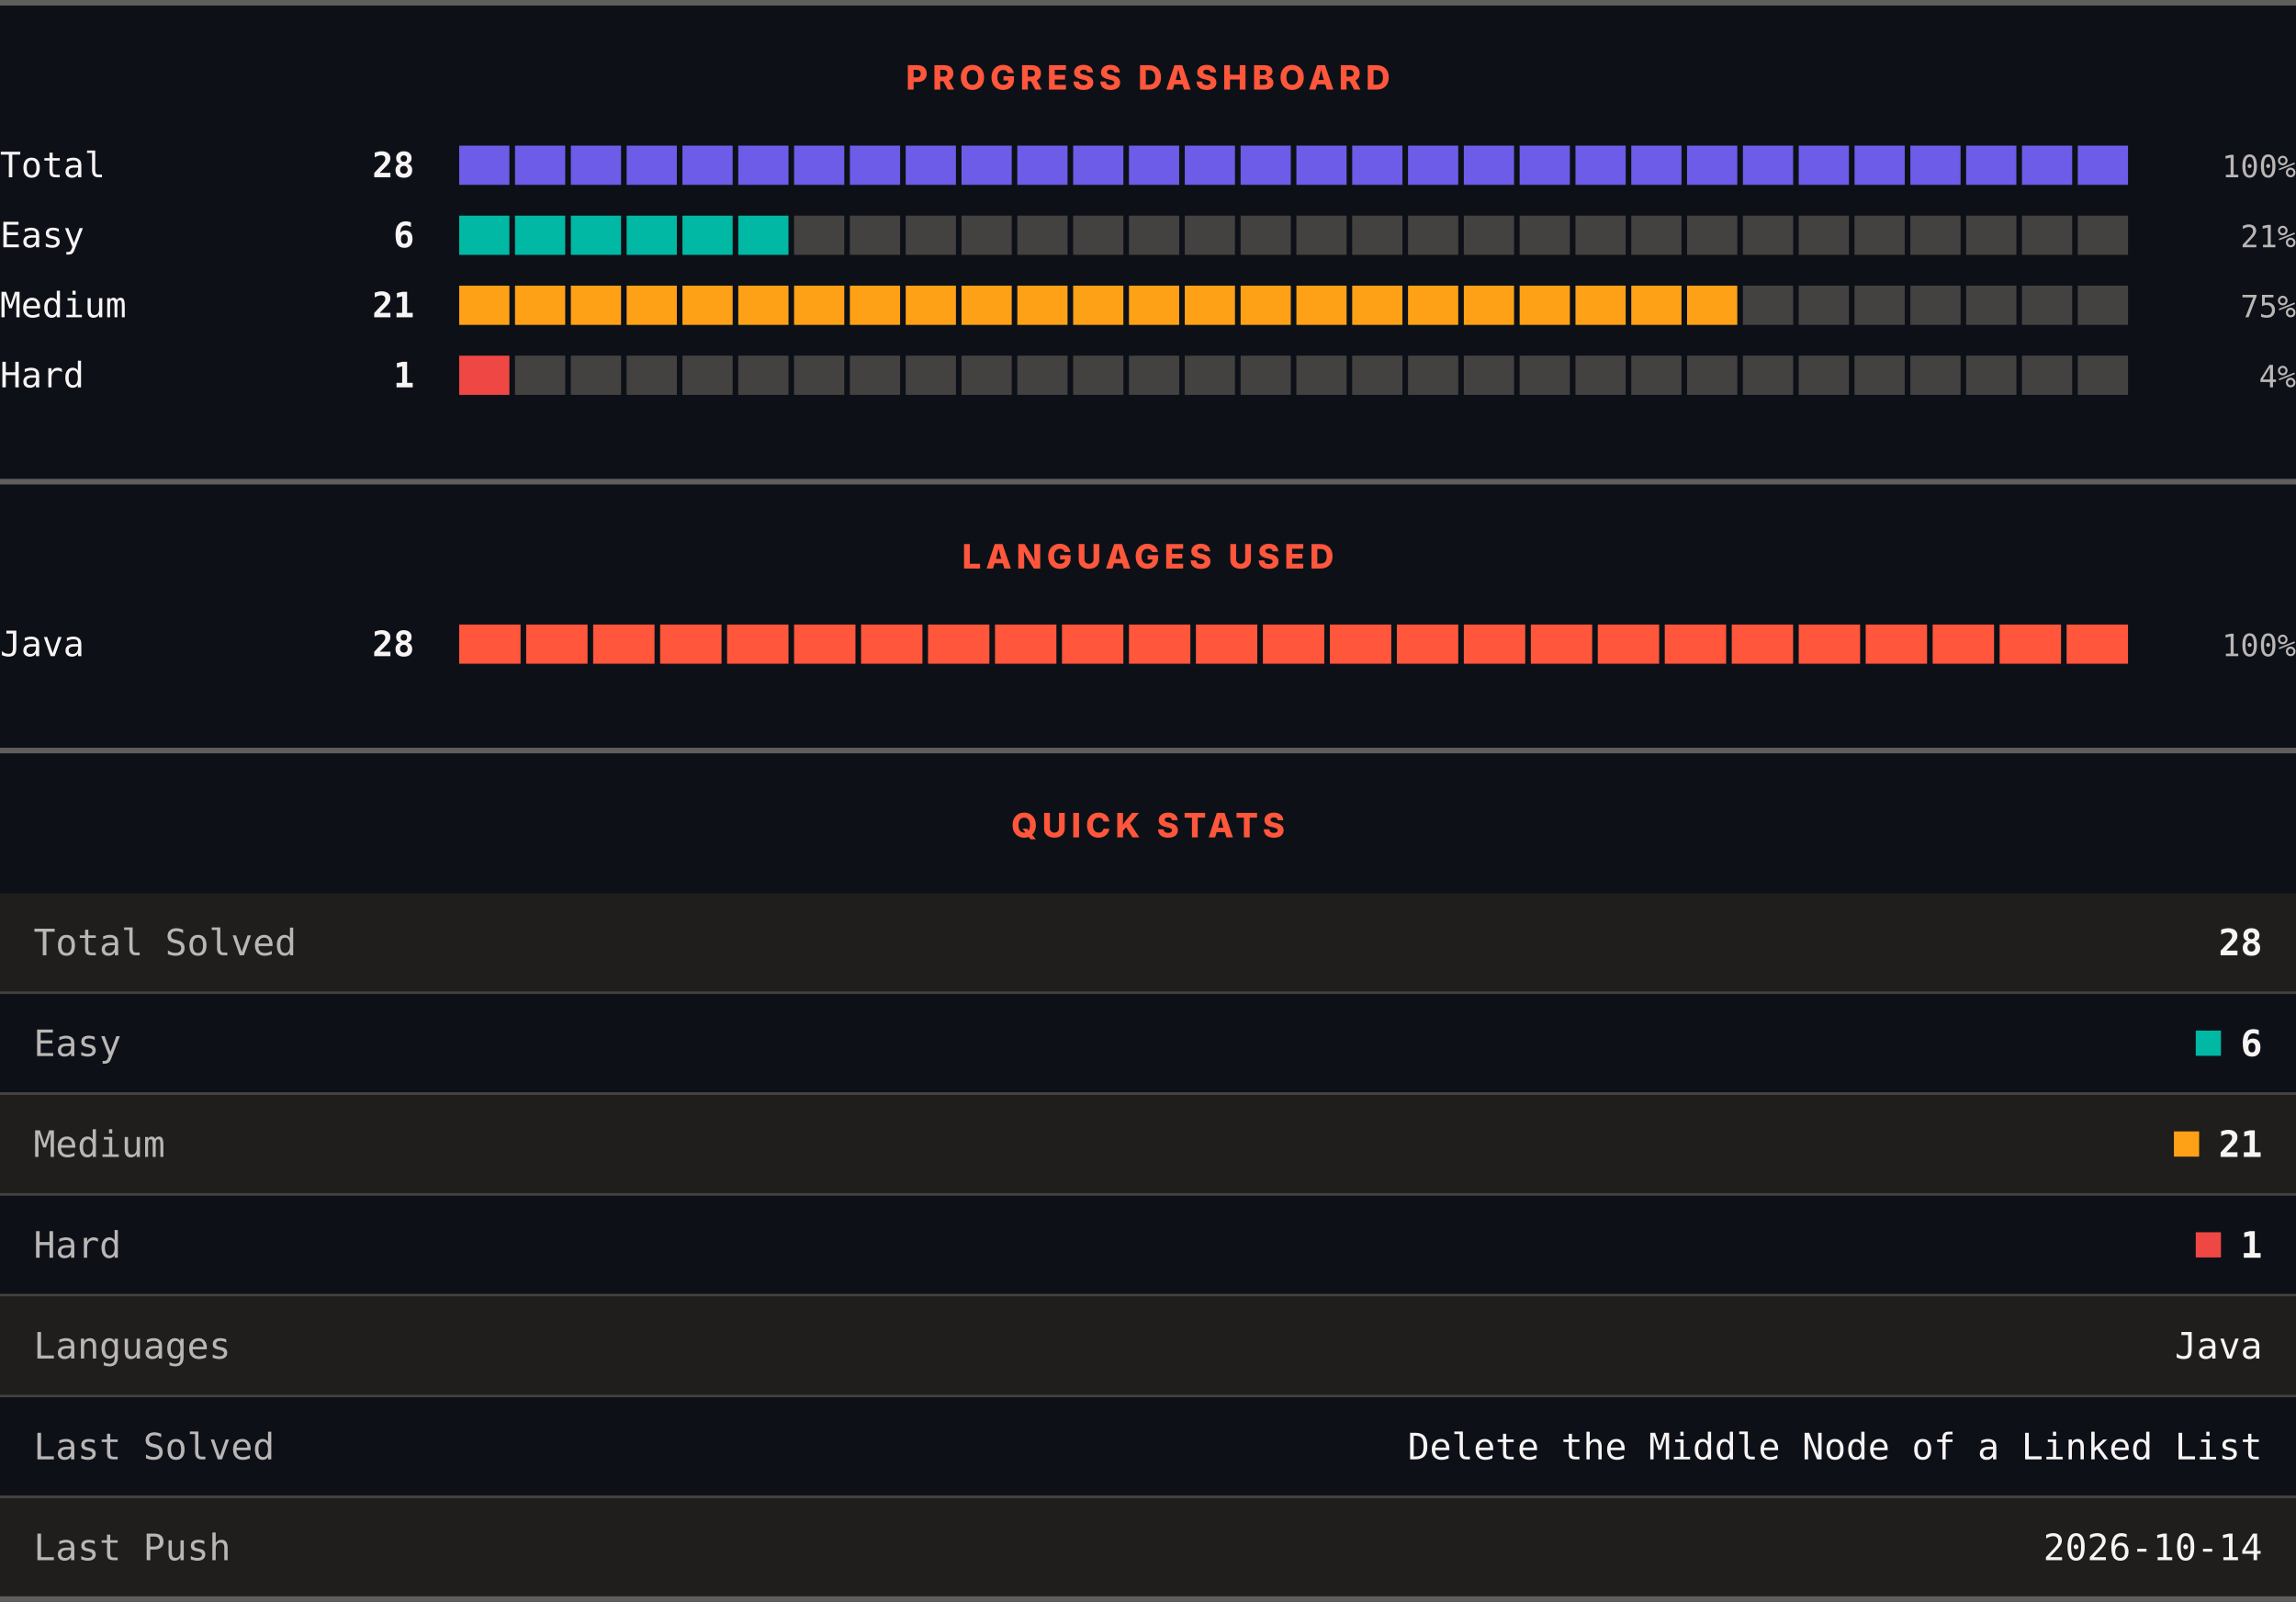
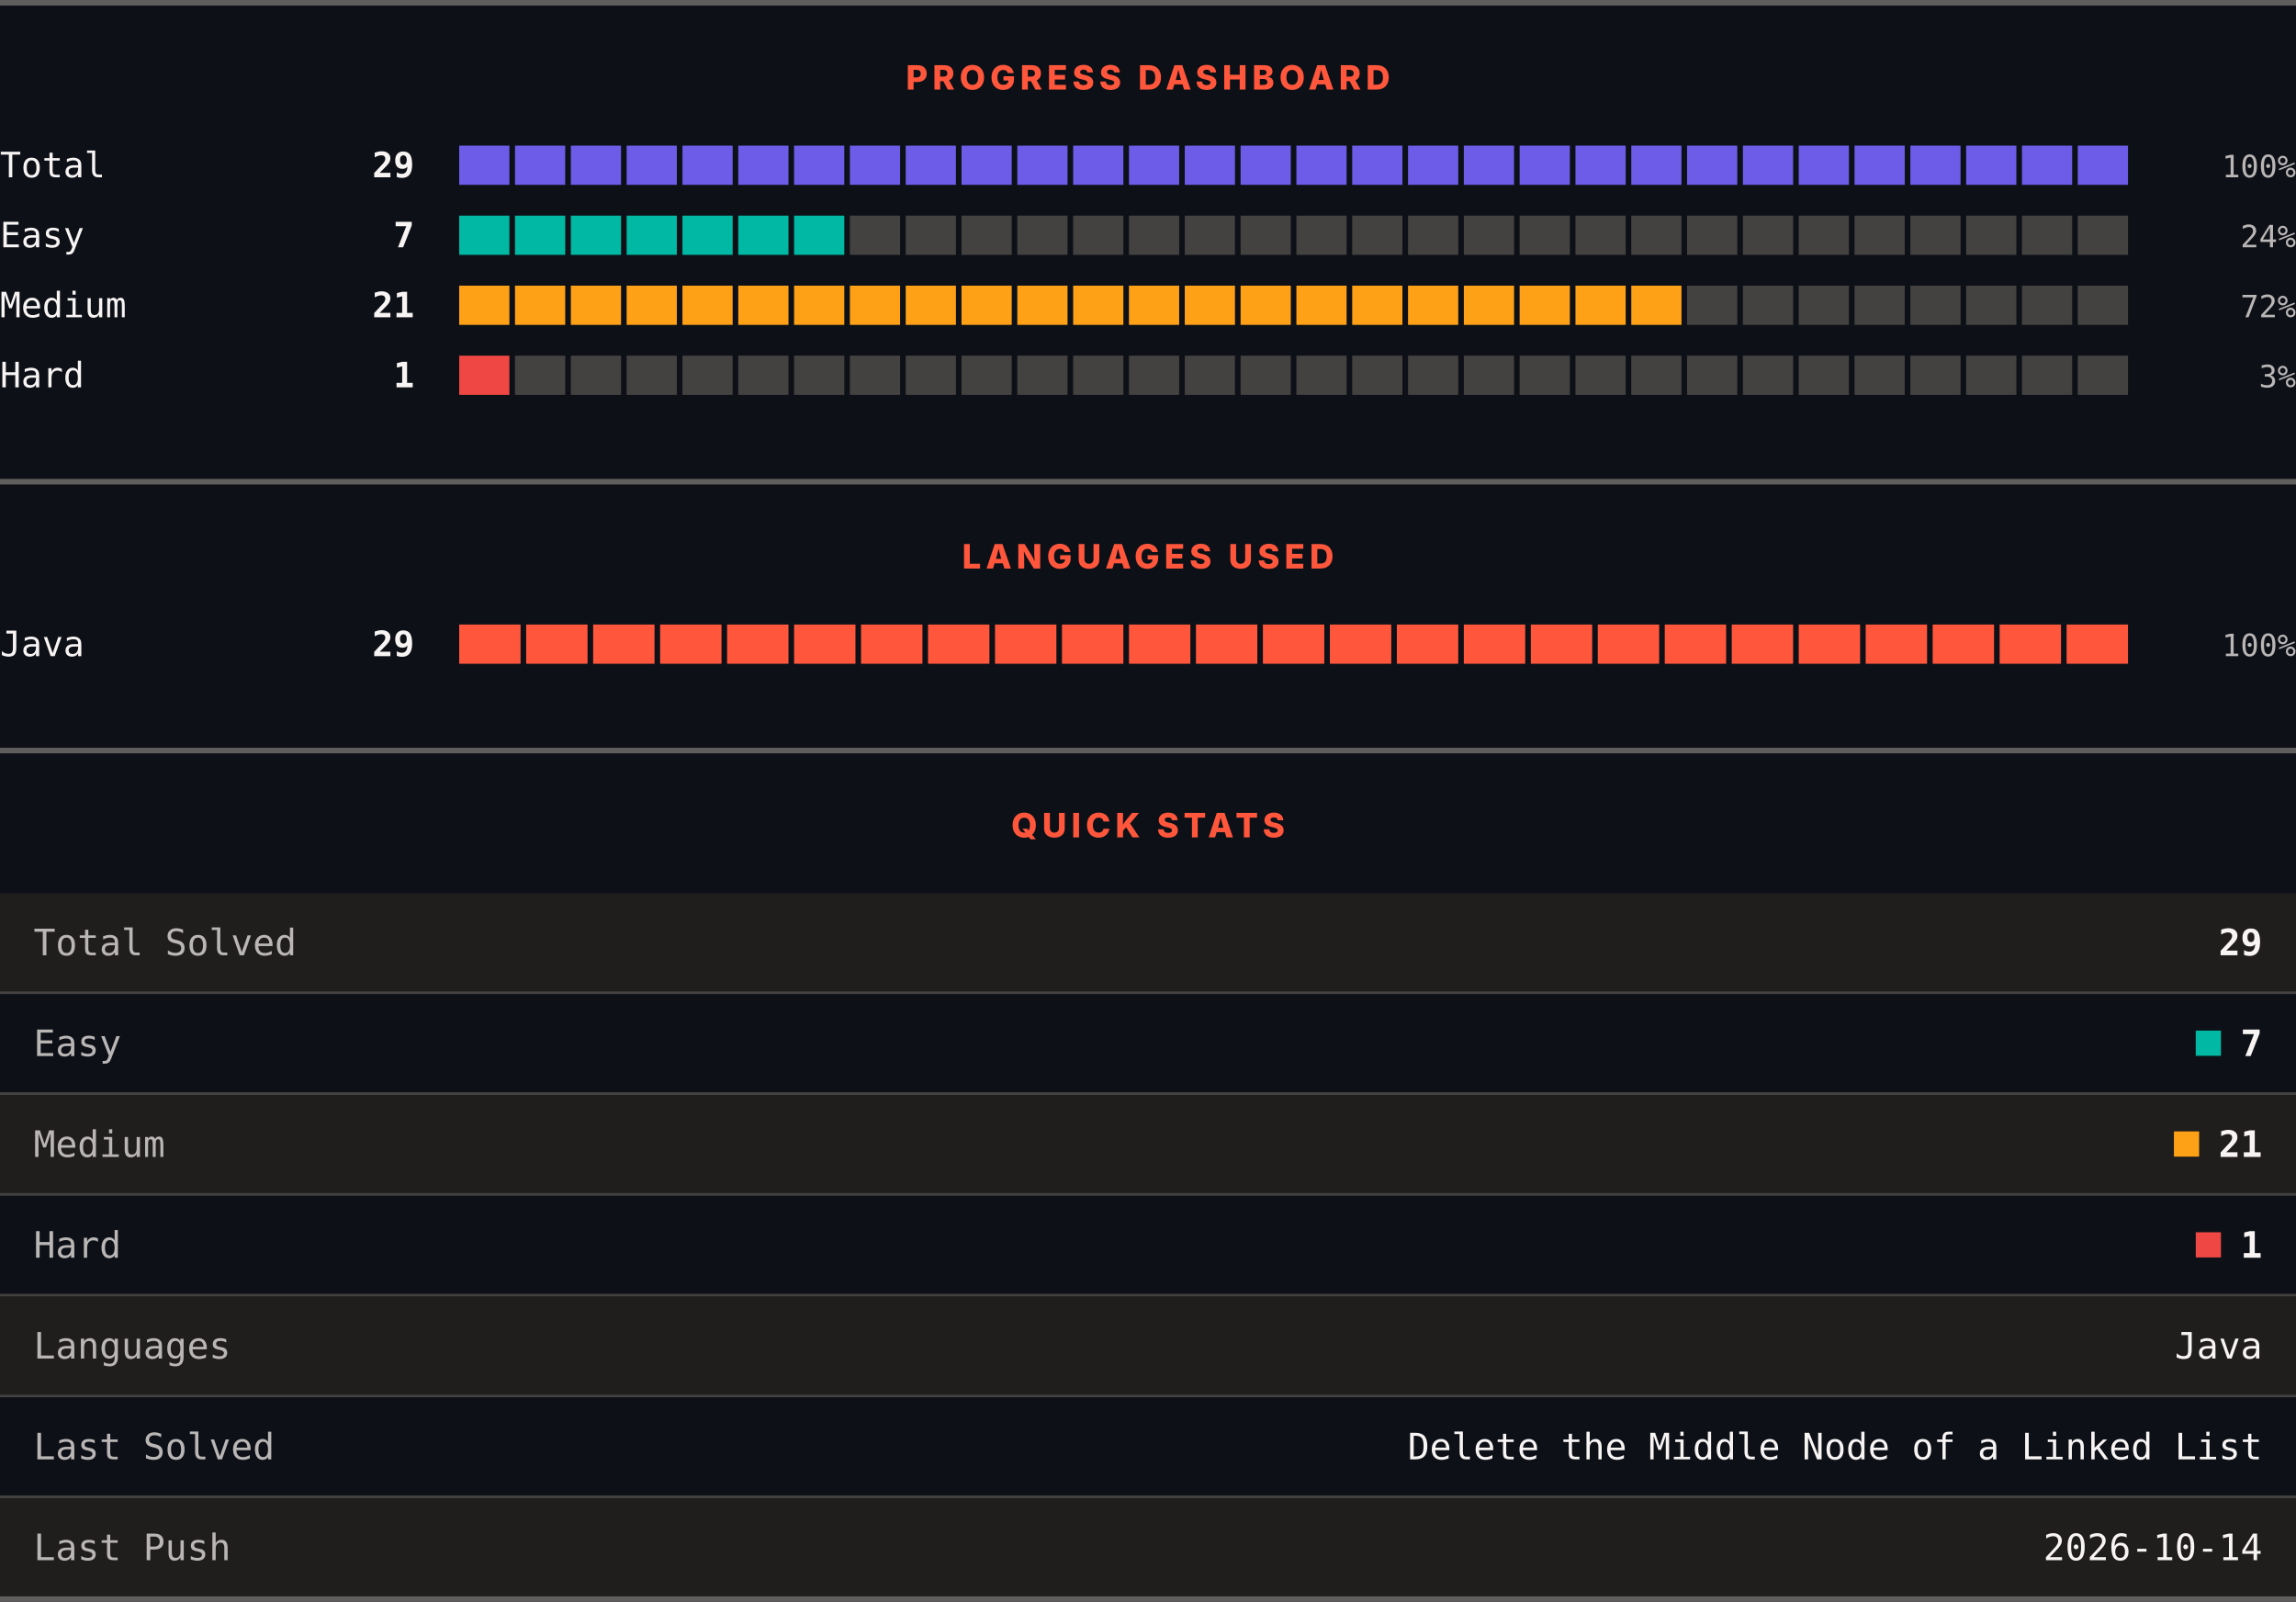
<svg xmlns="http://www.w3.org/2000/svg" width="820" height="572" viewBox="0 0 820 572" role="img" aria-label="LeetCode progress, languages and quick stats">
  <rect width="820" height="572" fill="#0d1117" />
  <rect x="0" y="0" width="820" height="2" fill="#605d5d" />
  <text x="410" y="32" text-anchor="middle" font-family="Archivo, system-ui, -apple-system, Segoe UI, sans-serif" font-size="12" font-weight="800" letter-spacing="1.68" fill="#ff563c">PROGRESS DASHBOARD</text>
  <text x="0" y="63.3" font-family="ui-monospace, SFMono-Regular, Menlo, Consolas, monospace" font-size="12.5" fill="#f8f4f4">Total</text>
-   <text x="148" y="63.3" text-anchor="end" font-family="ui-monospace, SFMono-Regular, Menlo, Consolas, monospace" font-size="12.5" font-weight="700" fill="#f8f4f4">28</text>
+   <text x="148" y="63.3" text-anchor="end" font-family="ui-monospace, SFMono-Regular, Menlo, Consolas, monospace" font-size="12.5" font-weight="700" fill="#f8f4f4">29</text>
  <rect x="164.00" y="52" width="17.93" height="14" fill="#6c5ce7" />
  <rect x="183.93" y="52" width="17.93" height="14" fill="#6c5ce7" />
  <rect x="203.87" y="52" width="17.93" height="14" fill="#6c5ce7" />
  <rect x="223.80" y="52" width="17.93" height="14" fill="#6c5ce7" />
  <rect x="243.73" y="52" width="17.93" height="14" fill="#6c5ce7" />
  <rect x="263.67" y="52" width="17.93" height="14" fill="#6c5ce7" />
  <rect x="283.60" y="52" width="17.93" height="14" fill="#6c5ce7" />
  <rect x="303.53" y="52" width="17.93" height="14" fill="#6c5ce7" />
  <rect x="323.47" y="52" width="17.93" height="14" fill="#6c5ce7" />
  <rect x="343.40" y="52" width="17.93" height="14" fill="#6c5ce7" />
  <rect x="363.33" y="52" width="17.93" height="14" fill="#6c5ce7" />
  <rect x="383.27" y="52" width="17.93" height="14" fill="#6c5ce7" />
  <rect x="403.20" y="52" width="17.93" height="14" fill="#6c5ce7" />
  <rect x="423.13" y="52" width="17.93" height="14" fill="#6c5ce7" />
  <rect x="443.07" y="52" width="17.93" height="14" fill="#6c5ce7" />
  <rect x="463.00" y="52" width="17.93" height="14" fill="#6c5ce7" />
  <rect x="482.93" y="52" width="17.93" height="14" fill="#6c5ce7" />
  <rect x="502.87" y="52" width="17.93" height="14" fill="#6c5ce7" />
  <rect x="522.80" y="52" width="17.93" height="14" fill="#6c5ce7" />
  <rect x="542.73" y="52" width="17.93" height="14" fill="#6c5ce7" />
  <rect x="562.67" y="52" width="17.93" height="14" fill="#6c5ce7" />
  <rect x="582.60" y="52" width="17.93" height="14" fill="#6c5ce7" />
  <rect x="602.53" y="52" width="17.93" height="14" fill="#6c5ce7" />
  <rect x="622.47" y="52" width="17.93" height="14" fill="#6c5ce7" />
  <rect x="642.40" y="52" width="17.93" height="14" fill="#6c5ce7" />
  <rect x="662.33" y="52" width="17.93" height="14" fill="#6c5ce7" />
  <rect x="682.27" y="52" width="17.93" height="14" fill="#6c5ce7" />
  <rect x="702.20" y="52" width="17.93" height="14" fill="#6c5ce7" />
  <rect x="722.13" y="52" width="17.93" height="14" fill="#6c5ce7" />
  <rect x="742.07" y="52" width="17.93" height="14" fill="#6c5ce7" />
  <text x="820" y="63.3" text-anchor="end" font-family="ui-monospace, SFMono-Regular, Menlo, Consolas, monospace" font-size="11" fill="#bab6b6">100%</text>
  <text x="0" y="88.3" font-family="ui-monospace, SFMono-Regular, Menlo, Consolas, monospace" font-size="12.5" fill="#f8f4f4">Easy</text>
-   <text x="148" y="88.3" text-anchor="end" font-family="ui-monospace, SFMono-Regular, Menlo, Consolas, monospace" font-size="12.5" font-weight="700" fill="#f8f4f4">6</text>
+   <text x="148" y="88.3" text-anchor="end" font-family="ui-monospace, SFMono-Regular, Menlo, Consolas, monospace" font-size="12.5" font-weight="700" fill="#f8f4f4">7</text>
  <rect x="164.00" y="77" width="17.93" height="14" fill="#00b8a3" />
  <rect x="183.93" y="77" width="17.93" height="14" fill="#00b8a3" />
  <rect x="203.87" y="77" width="17.93" height="14" fill="#00b8a3" />
  <rect x="223.80" y="77" width="17.93" height="14" fill="#00b8a3" />
  <rect x="243.73" y="77" width="17.93" height="14" fill="#00b8a3" />
  <rect x="263.67" y="77" width="17.93" height="14" fill="#00b8a3" />
-   <rect x="283.60" y="77" width="17.93" height="14" fill="#444141" />
+   <rect x="283.60" y="77" width="17.93" height="14" fill="#00b8a3" />
  <rect x="303.53" y="77" width="17.93" height="14" fill="#444141" />
  <rect x="323.47" y="77" width="17.93" height="14" fill="#444141" />
  <rect x="343.40" y="77" width="17.93" height="14" fill="#444141" />
  <rect x="363.33" y="77" width="17.93" height="14" fill="#444141" />
  <rect x="383.27" y="77" width="17.93" height="14" fill="#444141" />
  <rect x="403.20" y="77" width="17.93" height="14" fill="#444141" />
  <rect x="423.13" y="77" width="17.93" height="14" fill="#444141" />
  <rect x="443.07" y="77" width="17.93" height="14" fill="#444141" />
  <rect x="463.00" y="77" width="17.93" height="14" fill="#444141" />
  <rect x="482.93" y="77" width="17.93" height="14" fill="#444141" />
  <rect x="502.87" y="77" width="17.93" height="14" fill="#444141" />
  <rect x="522.80" y="77" width="17.93" height="14" fill="#444141" />
  <rect x="542.73" y="77" width="17.93" height="14" fill="#444141" />
  <rect x="562.67" y="77" width="17.93" height="14" fill="#444141" />
  <rect x="582.60" y="77" width="17.93" height="14" fill="#444141" />
  <rect x="602.53" y="77" width="17.93" height="14" fill="#444141" />
  <rect x="622.47" y="77" width="17.93" height="14" fill="#444141" />
  <rect x="642.40" y="77" width="17.93" height="14" fill="#444141" />
  <rect x="662.33" y="77" width="17.93" height="14" fill="#444141" />
  <rect x="682.27" y="77" width="17.93" height="14" fill="#444141" />
  <rect x="702.20" y="77" width="17.93" height="14" fill="#444141" />
  <rect x="722.13" y="77" width="17.93" height="14" fill="#444141" />
  <rect x="742.07" y="77" width="17.93" height="14" fill="#444141" />
-   <text x="820" y="88.3" text-anchor="end" font-family="ui-monospace, SFMono-Regular, Menlo, Consolas, monospace" font-size="11" fill="#bab6b6">21%</text>
+   <text x="820" y="88.3" text-anchor="end" font-family="ui-monospace, SFMono-Regular, Menlo, Consolas, monospace" font-size="11" fill="#bab6b6">24%</text>
  <text x="0" y="113.3" font-family="ui-monospace, SFMono-Regular, Menlo, Consolas, monospace" font-size="12.5" fill="#f8f4f4">Medium</text>
  <text x="148" y="113.3" text-anchor="end" font-family="ui-monospace, SFMono-Regular, Menlo, Consolas, monospace" font-size="12.5" font-weight="700" fill="#f8f4f4">21</text>
  <rect x="164.00" y="102" width="17.93" height="14" fill="#ffa116" />
  <rect x="183.93" y="102" width="17.93" height="14" fill="#ffa116" />
  <rect x="203.87" y="102" width="17.93" height="14" fill="#ffa116" />
  <rect x="223.80" y="102" width="17.93" height="14" fill="#ffa116" />
  <rect x="243.73" y="102" width="17.93" height="14" fill="#ffa116" />
  <rect x="263.67" y="102" width="17.93" height="14" fill="#ffa116" />
  <rect x="283.60" y="102" width="17.93" height="14" fill="#ffa116" />
  <rect x="303.53" y="102" width="17.93" height="14" fill="#ffa116" />
  <rect x="323.47" y="102" width="17.93" height="14" fill="#ffa116" />
  <rect x="343.40" y="102" width="17.93" height="14" fill="#ffa116" />
  <rect x="363.33" y="102" width="17.93" height="14" fill="#ffa116" />
  <rect x="383.27" y="102" width="17.93" height="14" fill="#ffa116" />
  <rect x="403.20" y="102" width="17.93" height="14" fill="#ffa116" />
  <rect x="423.13" y="102" width="17.93" height="14" fill="#ffa116" />
  <rect x="443.07" y="102" width="17.93" height="14" fill="#ffa116" />
  <rect x="463.00" y="102" width="17.93" height="14" fill="#ffa116" />
  <rect x="482.93" y="102" width="17.93" height="14" fill="#ffa116" />
  <rect x="502.87" y="102" width="17.93" height="14" fill="#ffa116" />
  <rect x="522.80" y="102" width="17.93" height="14" fill="#ffa116" />
  <rect x="542.73" y="102" width="17.93" height="14" fill="#ffa116" />
  <rect x="562.67" y="102" width="17.93" height="14" fill="#ffa116" />
  <rect x="582.60" y="102" width="17.93" height="14" fill="#ffa116" />
-   <rect x="602.53" y="102" width="17.93" height="14" fill="#ffa116" />
+   <rect x="602.53" y="102" width="17.93" height="14" fill="#444141" />
  <rect x="622.47" y="102" width="17.93" height="14" fill="#444141" />
  <rect x="642.40" y="102" width="17.93" height="14" fill="#444141" />
  <rect x="662.33" y="102" width="17.93" height="14" fill="#444141" />
  <rect x="682.27" y="102" width="17.93" height="14" fill="#444141" />
  <rect x="702.20" y="102" width="17.93" height="14" fill="#444141" />
  <rect x="722.13" y="102" width="17.93" height="14" fill="#444141" />
  <rect x="742.07" y="102" width="17.93" height="14" fill="#444141" />
-   <text x="820" y="113.3" text-anchor="end" font-family="ui-monospace, SFMono-Regular, Menlo, Consolas, monospace" font-size="11" fill="#bab6b6">75%</text>
+   <text x="820" y="113.3" text-anchor="end" font-family="ui-monospace, SFMono-Regular, Menlo, Consolas, monospace" font-size="11" fill="#bab6b6">72%</text>
  <text x="0" y="138.3" font-family="ui-monospace, SFMono-Regular, Menlo, Consolas, monospace" font-size="12.5" fill="#f8f4f4">Hard</text>
  <text x="148" y="138.3" text-anchor="end" font-family="ui-monospace, SFMono-Regular, Menlo, Consolas, monospace" font-size="12.5" font-weight="700" fill="#f8f4f4">1</text>
  <rect x="164.00" y="127" width="17.93" height="14" fill="#ef4743" />
  <rect x="183.93" y="127" width="17.93" height="14" fill="#444141" />
  <rect x="203.87" y="127" width="17.93" height="14" fill="#444141" />
  <rect x="223.80" y="127" width="17.93" height="14" fill="#444141" />
  <rect x="243.73" y="127" width="17.93" height="14" fill="#444141" />
  <rect x="263.67" y="127" width="17.93" height="14" fill="#444141" />
  <rect x="283.60" y="127" width="17.93" height="14" fill="#444141" />
  <rect x="303.53" y="127" width="17.93" height="14" fill="#444141" />
  <rect x="323.47" y="127" width="17.93" height="14" fill="#444141" />
  <rect x="343.40" y="127" width="17.93" height="14" fill="#444141" />
  <rect x="363.33" y="127" width="17.93" height="14" fill="#444141" />
  <rect x="383.27" y="127" width="17.93" height="14" fill="#444141" />
  <rect x="403.20" y="127" width="17.93" height="14" fill="#444141" />
  <rect x="423.13" y="127" width="17.93" height="14" fill="#444141" />
  <rect x="443.07" y="127" width="17.93" height="14" fill="#444141" />
  <rect x="463.00" y="127" width="17.93" height="14" fill="#444141" />
  <rect x="482.93" y="127" width="17.93" height="14" fill="#444141" />
  <rect x="502.87" y="127" width="17.93" height="14" fill="#444141" />
  <rect x="522.80" y="127" width="17.93" height="14" fill="#444141" />
  <rect x="542.73" y="127" width="17.93" height="14" fill="#444141" />
  <rect x="562.67" y="127" width="17.93" height="14" fill="#444141" />
  <rect x="582.60" y="127" width="17.93" height="14" fill="#444141" />
  <rect x="602.53" y="127" width="17.93" height="14" fill="#444141" />
  <rect x="622.47" y="127" width="17.93" height="14" fill="#444141" />
  <rect x="642.40" y="127" width="17.93" height="14" fill="#444141" />
  <rect x="662.33" y="127" width="17.93" height="14" fill="#444141" />
  <rect x="682.27" y="127" width="17.93" height="14" fill="#444141" />
  <rect x="702.20" y="127" width="17.93" height="14" fill="#444141" />
  <rect x="722.13" y="127" width="17.93" height="14" fill="#444141" />
  <rect x="742.07" y="127" width="17.93" height="14" fill="#444141" />
-   <text x="820" y="138.3" text-anchor="end" font-family="ui-monospace, SFMono-Regular, Menlo, Consolas, monospace" font-size="11" fill="#bab6b6">4%</text>
+   <text x="820" y="138.3" text-anchor="end" font-family="ui-monospace, SFMono-Regular, Menlo, Consolas, monospace" font-size="11" fill="#bab6b6">3%</text>
  <rect x="0" y="171" width="820" height="2" fill="#605d5d" />
  <text x="410" y="203" text-anchor="middle" font-family="Archivo, system-ui, -apple-system, Segoe UI, sans-serif" font-size="12" font-weight="800" letter-spacing="1.68" fill="#ff563c">LANGUAGES USED</text>
  <text x="0" y="234.3" font-family="ui-monospace, SFMono-Regular, Menlo, Consolas, monospace" font-size="12.5" fill="#f8f4f4">Java</text>
-   <text x="148" y="234.3" text-anchor="end" font-family="ui-monospace, SFMono-Regular, Menlo, Consolas, monospace" font-size="12.5" font-weight="700" fill="#f8f4f4">28</text>
+   <text x="148" y="234.3" text-anchor="end" font-family="ui-monospace, SFMono-Regular, Menlo, Consolas, monospace" font-size="12.5" font-weight="700" fill="#f8f4f4">29</text>
  <rect x="164.00" y="223" width="21.92" height="14" fill="#ff563c" />
  <rect x="187.92" y="223" width="21.92" height="14" fill="#ff563c" />
  <rect x="211.84" y="223" width="21.92" height="14" fill="#ff563c" />
  <rect x="235.76" y="223" width="21.92" height="14" fill="#ff563c" />
  <rect x="259.68" y="223" width="21.92" height="14" fill="#ff563c" />
  <rect x="283.60" y="223" width="21.92" height="14" fill="#ff563c" />
  <rect x="307.52" y="223" width="21.92" height="14" fill="#ff563c" />
  <rect x="331.44" y="223" width="21.92" height="14" fill="#ff563c" />
  <rect x="355.36" y="223" width="21.92" height="14" fill="#ff563c" />
  <rect x="379.28" y="223" width="21.92" height="14" fill="#ff563c" />
  <rect x="403.20" y="223" width="21.92" height="14" fill="#ff563c" />
  <rect x="427.12" y="223" width="21.92" height="14" fill="#ff563c" />
  <rect x="451.04" y="223" width="21.92" height="14" fill="#ff563c" />
  <rect x="474.96" y="223" width="21.92" height="14" fill="#ff563c" />
  <rect x="498.88" y="223" width="21.92" height="14" fill="#ff563c" />
  <rect x="522.80" y="223" width="21.92" height="14" fill="#ff563c" />
  <rect x="546.72" y="223" width="21.92" height="14" fill="#ff563c" />
  <rect x="570.64" y="223" width="21.92" height="14" fill="#ff563c" />
  <rect x="594.56" y="223" width="21.92" height="14" fill="#ff563c" />
  <rect x="618.48" y="223" width="21.92" height="14" fill="#ff563c" />
  <rect x="642.40" y="223" width="21.92" height="14" fill="#ff563c" />
  <rect x="666.32" y="223" width="21.92" height="14" fill="#ff563c" />
  <rect x="690.24" y="223" width="21.92" height="14" fill="#ff563c" />
  <rect x="714.16" y="223" width="21.92" height="14" fill="#ff563c" />
  <rect x="738.08" y="223" width="21.92" height="14" fill="#ff563c" />
  <text x="820" y="234.3" text-anchor="end" font-family="ui-monospace, SFMono-Regular, Menlo, Consolas, monospace" font-size="11" fill="#bab6b6">100%</text>
  <rect x="0" y="267" width="820" height="2" fill="#605d5d" />
  <text x="410" y="299" text-anchor="middle" font-family="Archivo, system-ui, -apple-system, Segoe UI, sans-serif" font-size="12" font-weight="800" letter-spacing="1.68" fill="#ff563c">QUICK STATS</text>
  <rect x="0" y="319" width="820" height="35" fill="#201e1d" />
  <text x="12" y="341.1" font-family="ui-monospace, SFMono-Regular, Menlo, Consolas, monospace" font-size="13" fill="#bab6b6">Total Solved</text>
-   <text x="808" y="341.1" text-anchor="end" font-family="ui-monospace, SFMono-Regular, Menlo, Consolas, monospace" font-size="13" font-weight="700" fill="#f8f4f4">28</text>
+   <text x="808" y="341.1" text-anchor="end" font-family="ui-monospace, SFMono-Regular, Menlo, Consolas, monospace" font-size="13" font-weight="700" fill="#f8f4f4">29</text>
  <rect x="0" y="354" width="820" height="1" fill="#444141" />
  <rect x="0" y="355" width="820" height="35" fill="#0d1117" />
  <text x="12" y="377.1" font-family="ui-monospace, SFMono-Regular, Menlo, Consolas, monospace" font-size="13" fill="#bab6b6">Easy</text>
  <rect x="784.2" y="368" width="9" height="9" fill="#00b8a3" />
-   <text x="808" y="377.1" text-anchor="end" font-family="ui-monospace, SFMono-Regular, Menlo, Consolas, monospace" font-size="13" font-weight="700" fill="#f8f4f4">6</text>
+   <text x="808" y="377.1" text-anchor="end" font-family="ui-monospace, SFMono-Regular, Menlo, Consolas, monospace" font-size="13" font-weight="700" fill="#f8f4f4">7</text>
  <rect x="0" y="390" width="820" height="1" fill="#444141" />
  <rect x="0" y="391" width="820" height="35" fill="#201e1d" />
  <text x="12" y="413.1" font-family="ui-monospace, SFMono-Regular, Menlo, Consolas, monospace" font-size="13" fill="#bab6b6">Medium</text>
  <rect x="776.4" y="404" width="9" height="9" fill="#ffa116" />
  <text x="808" y="413.1" text-anchor="end" font-family="ui-monospace, SFMono-Regular, Menlo, Consolas, monospace" font-size="13" font-weight="700" fill="#f8f4f4">21</text>
  <rect x="0" y="426" width="820" height="1" fill="#444141" />
  <rect x="0" y="427" width="820" height="35" fill="#0d1117" />
  <text x="12" y="449.1" font-family="ui-monospace, SFMono-Regular, Menlo, Consolas, monospace" font-size="13" fill="#bab6b6">Hard</text>
  <rect x="784.2" y="440" width="9" height="9" fill="#ef4743" />
  <text x="808" y="449.1" text-anchor="end" font-family="ui-monospace, SFMono-Regular, Menlo, Consolas, monospace" font-size="13" font-weight="700" fill="#f8f4f4">1</text>
  <rect x="0" y="462" width="820" height="1" fill="#444141" />
  <rect x="0" y="463" width="820" height="35" fill="#201e1d" />
  <text x="12" y="485.1" font-family="ui-monospace, SFMono-Regular, Menlo, Consolas, monospace" font-size="13" fill="#bab6b6">Languages</text>
  <text x="808" y="485.1" text-anchor="end" font-family="ui-monospace, SFMono-Regular, Menlo, Consolas, monospace" font-size="13" fill="#f8f4f4">Java</text>
  <rect x="0" y="498" width="820" height="1" fill="#444141" />
  <rect x="0" y="499" width="820" height="35" fill="#0d1117" />
  <text x="12" y="521.1" font-family="ui-monospace, SFMono-Regular, Menlo, Consolas, monospace" font-size="13" fill="#bab6b6">Last Solved</text>
  <text x="808" y="521.1" text-anchor="end" font-family="ui-monospace, SFMono-Regular, Menlo, Consolas, monospace" font-size="13" fill="#f8f4f4">Delete the Middle Node of a Linked List</text>
  <rect x="0" y="534" width="820" height="1" fill="#444141" />
  <rect x="0" y="535" width="820" height="35" fill="#201e1d" />
  <text x="12" y="557.1" font-family="ui-monospace, SFMono-Regular, Menlo, Consolas, monospace" font-size="13" fill="#bab6b6">Last Push</text>
  <text x="808" y="557.1" text-anchor="end" font-family="ui-monospace, SFMono-Regular, Menlo, Consolas, monospace" font-size="13" fill="#f8f4f4">2026-10-14</text>
  <rect x="0" y="570" width="820" height="2" fill="#605d5d" />
</svg>
